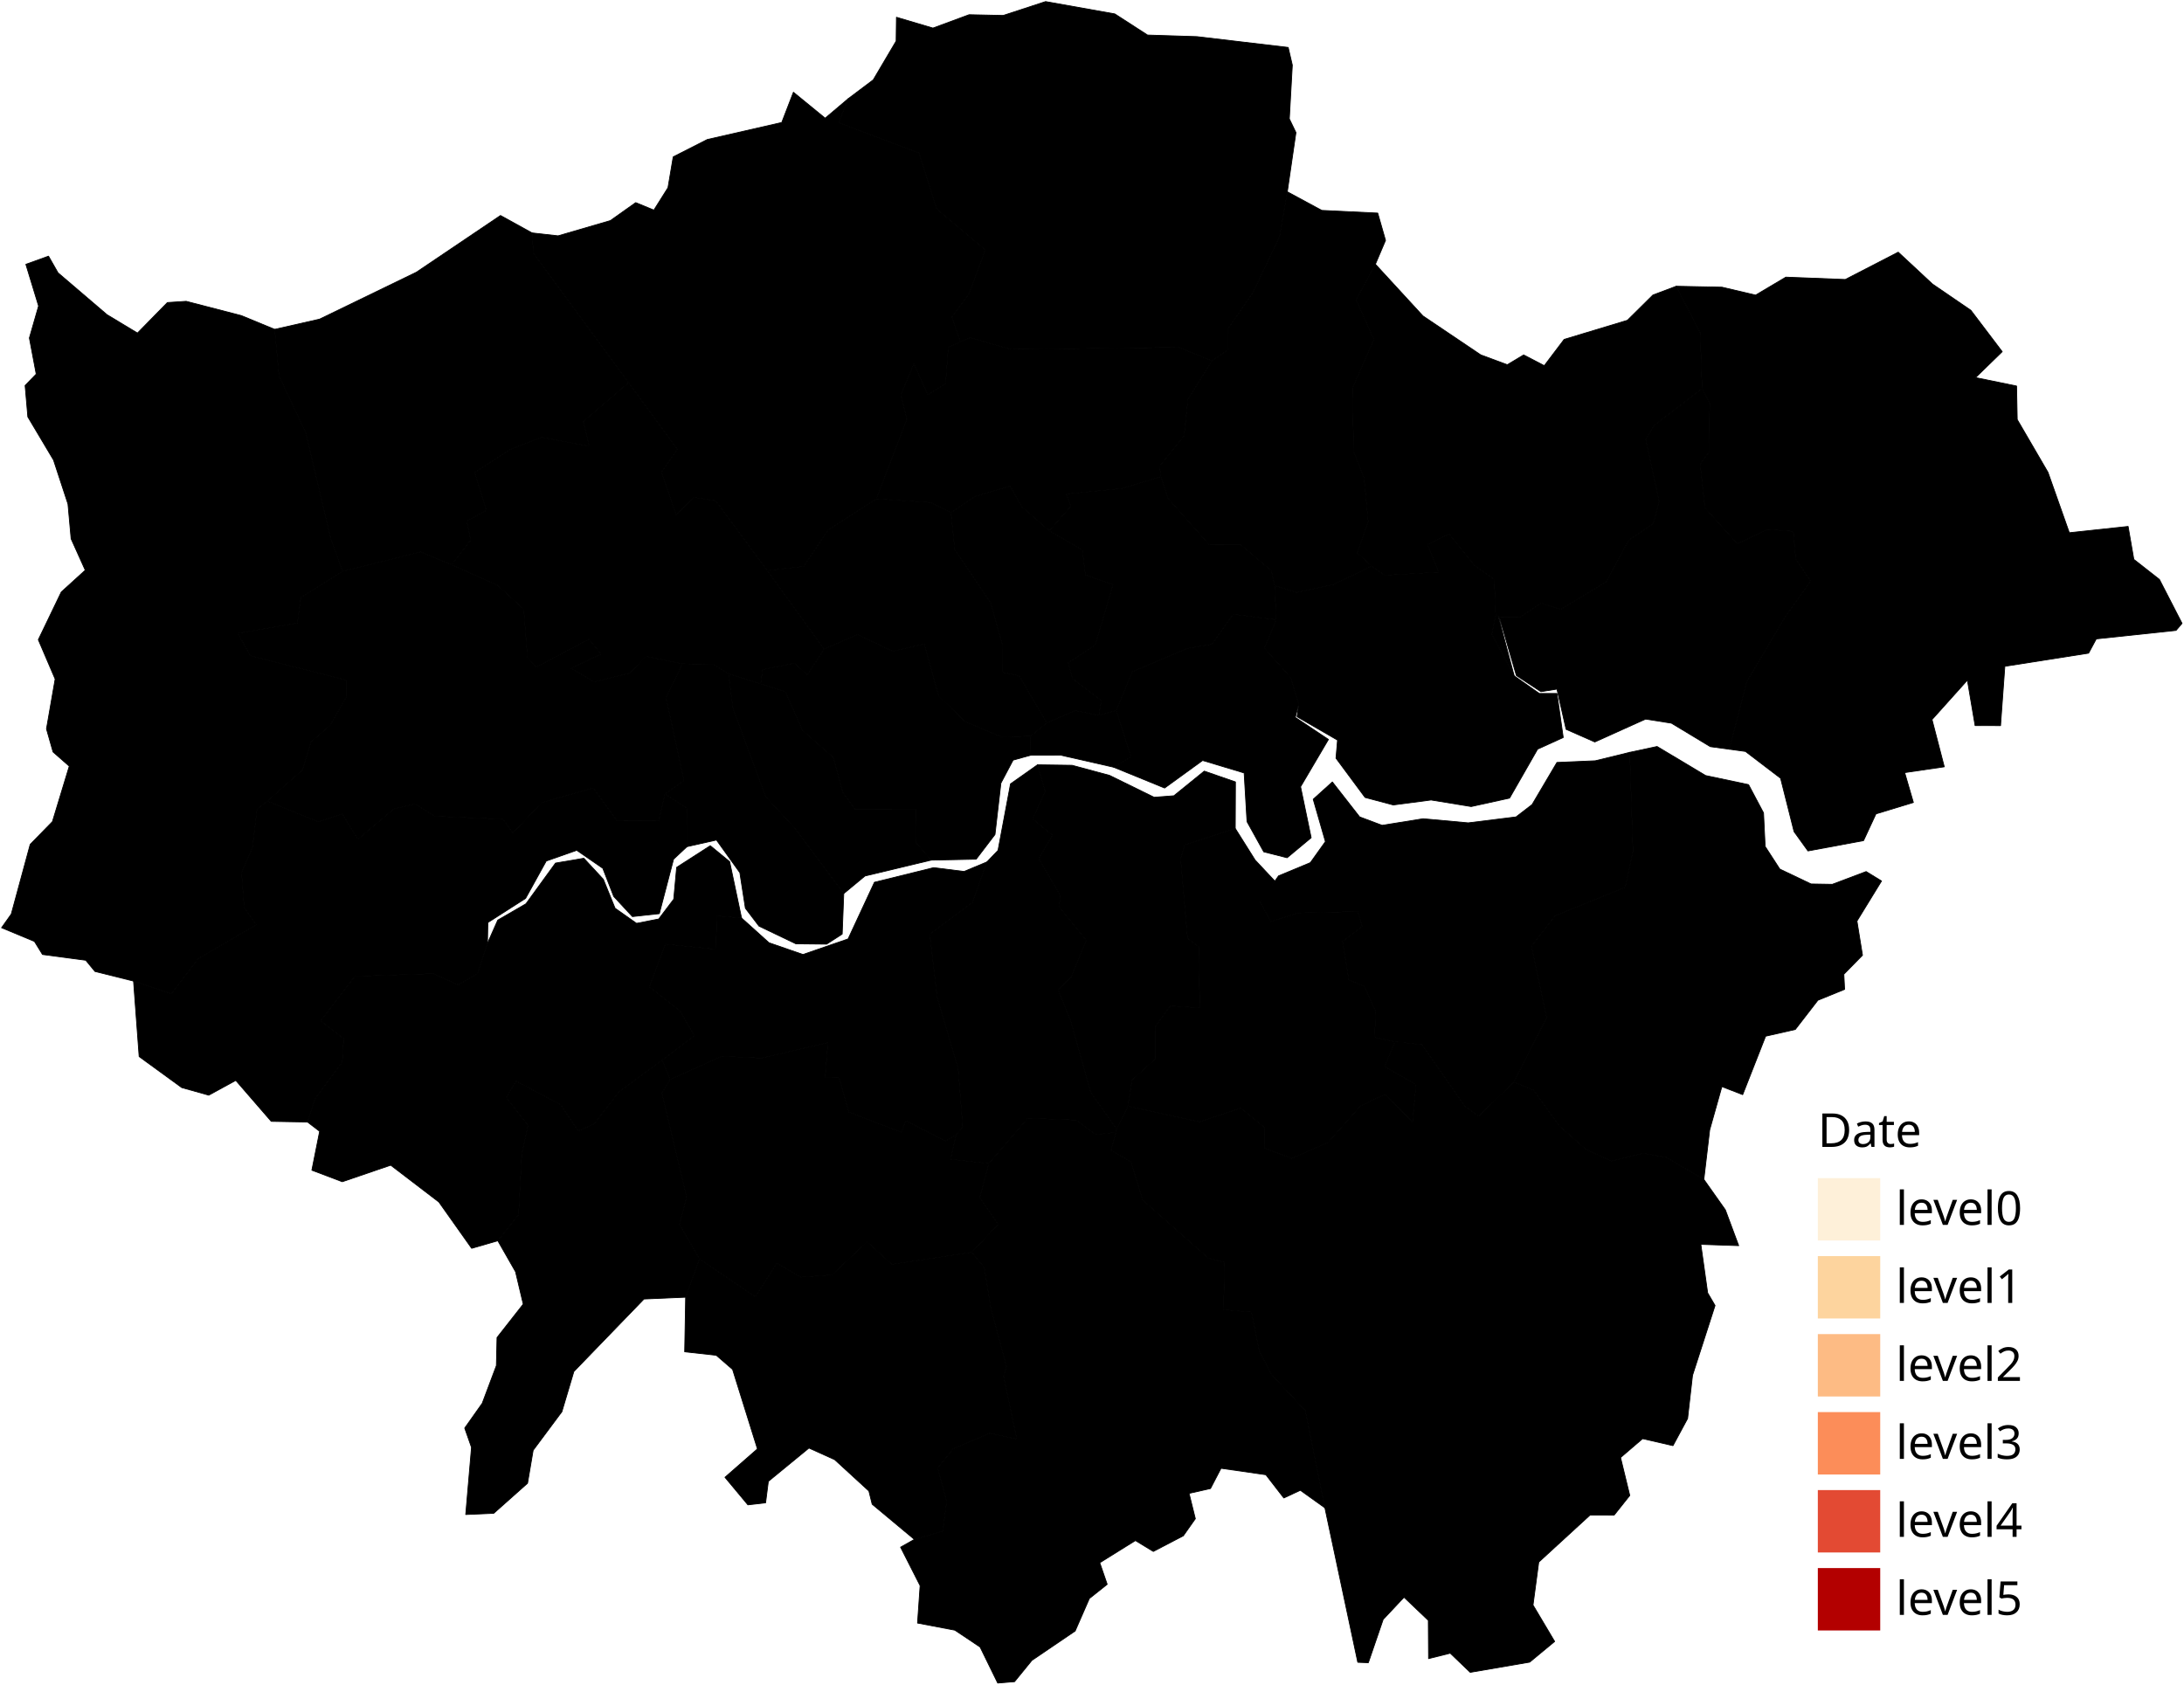
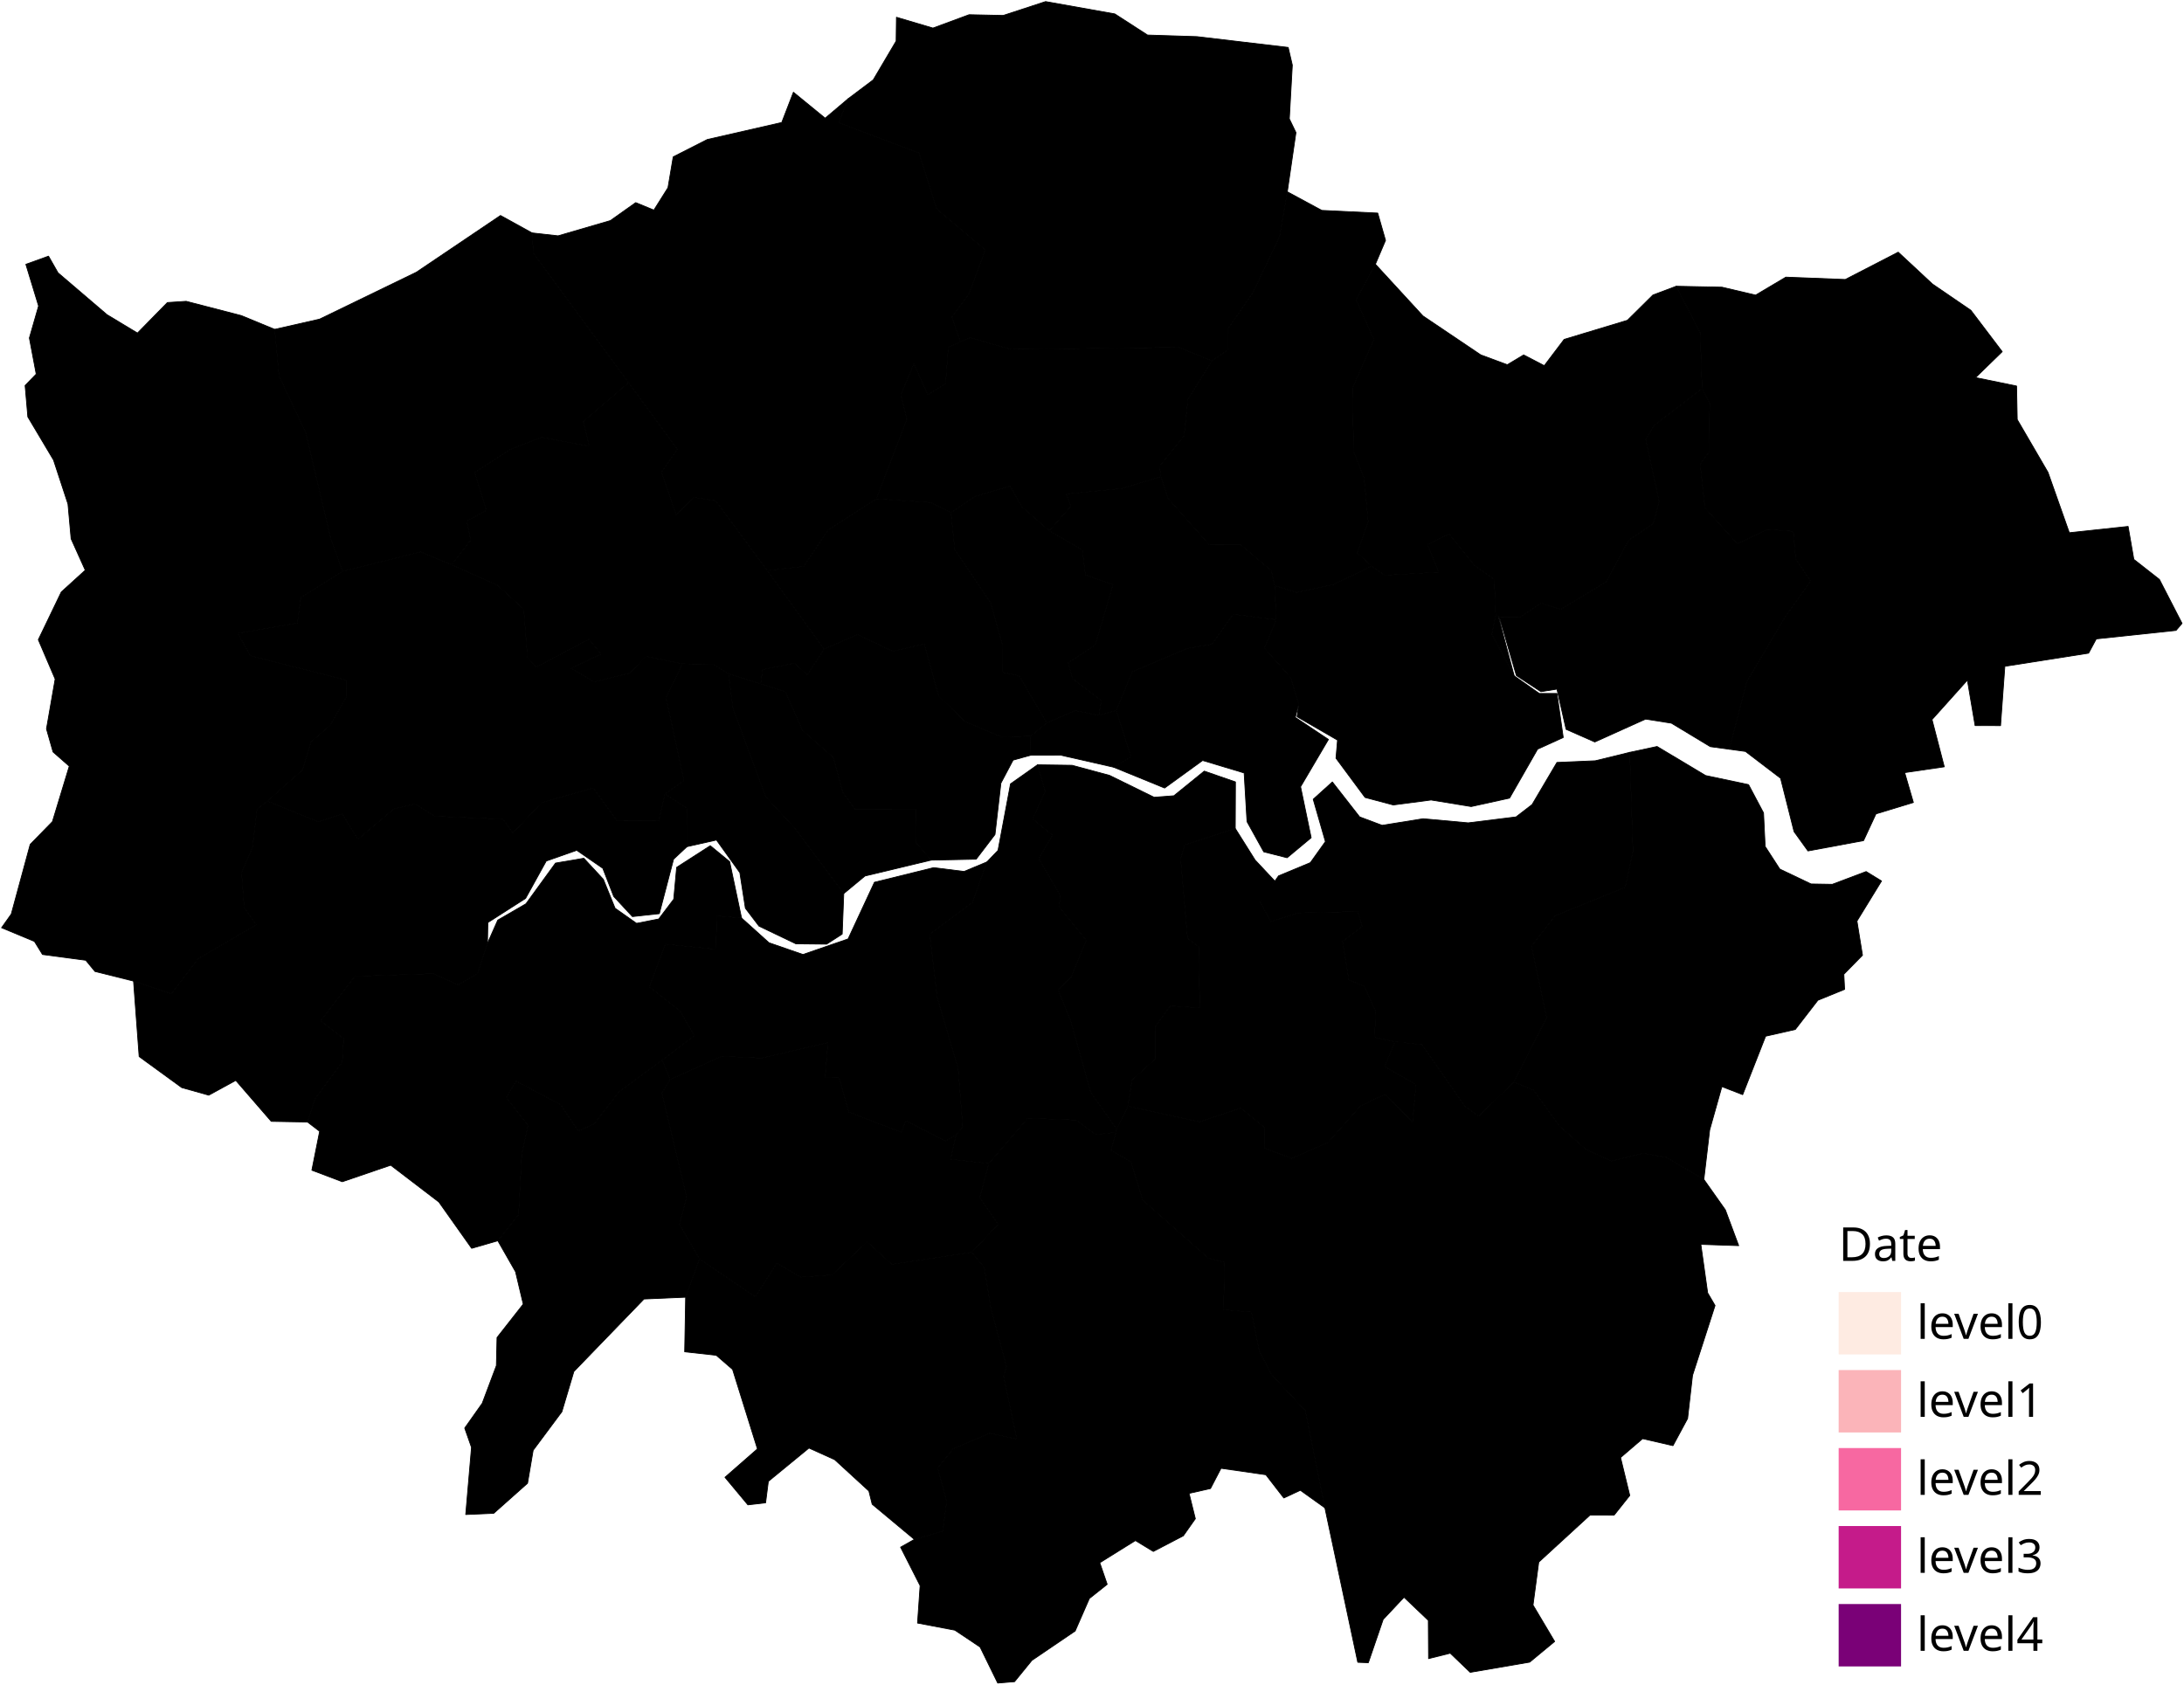
<svg xmlns="http://www.w3.org/2000/svg" version="1.1" baseProfile="tiny" width="1400" height="1080" stroke-linecap="round" stroke-linejoin="round">
-   <g id="g1003" transform="translate(1145.275,-14.7215)">
-     <g id="g979">
-       <path fill="#fdd49e" d="M20 820H60V860H20z" />
-       <path fill="#fdbb84" d="M20 870H60V910H20z" />
-       <path fill="#fc8d59" d="M20 920H60V960H20z" />
-       <path fill="#e34a33" d="M20 970H60V1010H20z" />
-       <path fill="#fef0d9" d="M20 770H60V810H20z" />
-       <path fill="#b30000" d="M20 1020H60V1060H20z" />
+   <g id="g1003" transform="translate(1378.626,-817.6673)">
+     <g id="Text" font-size="30" font-family="Verdana" fill="#000">
+       <text x="-200" y="1626">
+         <tspan x="-200" y="1626">Date</tspan>
+       </text>
+       <text x="-150" y="1676">
+         <tspan x="-150" y="1676">level0</tspan>
+       </text>
+       <text x="-150" y="1726">
+         <tspan x="-150" y="1726">level1</tspan>
+       </text>
+       <text x="-150" y="1776">
+         <tspan x="-150" y="1776">level2</tspan>
+       </text>
+       <text x="-150" y="1826">
+         <tspan x="-150" y="1826">level3</tspan>
+       </text>
+       <text x="-150" y="1876">
+         <tspan x="-150" y="1876">level4</tspan>
+       </text>
    </g>
-     <g id="g971" font-size="30px" font-family="Verdana" fill="#000">
-       <text id="text907" y="1050" x="70" xml:space="preserve">
-         <tspan y="1050" x="70" id="tspan905">level5</tspan>
-       </text>
-       <text xml:space="preserve" x="70" y="1000" id="text921">
-         <tspan id="tspan919" x="70" y="1000">level4</tspan>
-       </text>
-       <text id="text925" y="950" x="70" xml:space="preserve">
-         <tspan y="950" x="70" id="tspan923">level3</tspan>
-       </text>
-       <text xml:space="preserve" x="70" y="900" id="text929">
-         <tspan id="tspan927" x="70" y="900">level2</tspan>
-       </text>
-       <text id="text933" y="850" x="70" xml:space="preserve">
-         <tspan y="850" x="70" id="tspan931">level1</tspan>
-       </text>
-       <text xml:space="preserve" x="70" y="800" id="text937">
-         <tspan id="tspan935" x="70" y="800">level0</tspan>
-       </text>
-       <text id="text941" y="750" x="20" xml:space="preserve">
-         <tspan y="750" x="20" id="tspan939">Date</tspan>
-       </text>
+     <g id="legend-boxes">
+       <path d="m -200 1646 h 40 v 40 h -40 z" fill="#feebe2" />
+       <path d="m -200 1696 h 40 v 40 h -40 z" fill="#fbb4b9" />
+       <path d="m -200 1746 h 40 v 40 h -40 z" fill="#f768a1" />
+       <path d="m -200 1796 h 40 v 40 h -40 z" fill="#c51b8a" />
+       <path d="m -200 1846 h 40 v 40 h -40 z" fill="#7a0177" />
    </g>
  </g>
  <g id="layer" stroke="#000" stroke-width=".5">
    <path d="M 491.81 365.79 528.29 416.136 517.533 432.682 509.221 425.157 488.88 429.254 487.62 438.405 466.952 431.947 457.142 425.863 437.446 425.555 414.047 420.808 403.812 431.519 380.834 437.13 366.072 428.443 385.276 419.377 377.509 409.805 343.963 427.603 338.123 421.616 335.737 390.626 319.032 375.298 289.531 362.062 301.685 346.267 299.207 334.068 311.785 327.224 304.3 302.916 326.829 288.28 347.182 280.336 377.752 286.089 373.92 270.289 402.913 245.319 434.18 288.01 424.021 302.73 433.48 330.185 444.566 318.829 458.771 321.028 491.81 365.79 Z" id="E09000005" />
    <path d="M 825.776 30.396 828.418 41.733 826.499 76.164 830.74 84.978 825.209 122.946 820.27 151.573 803.189 187.472 787.175 210.76 787.002 224.445 776.888 231.286 755.462 222.673 648.056 224.001 621.938 216.465 615.61 219.123 610.189 203.204 621.117 188.444 631.581 160.214 600.476 134.01 589.099 98.097 537.565 78.591 543.829 63.184 559.756 51.196 574.447 26.315 574.636 11.05 598.036 17.991 621.218 9.419 643.082 9.9 670.261 1 714.639 8.915 735.604 22.462 767.295 23.477 825.776 30.396 Z" id="E09000010" />
    <path d="M 715.804 723.889 715.403 725.912 702.352 727.352 689.937 718.072 658.842 716.886 633.878 745.917 609.306 743.192 612.913 727.499 617.144 722.566 614.169 684.807 600.779 639.551 595.994 598.929 623.345 578.55 632.624 552.592 639.758 545.156 647.763 502.525 665.068 490.301 670.011 507.321 661.949 524.947 674.636 535.457 665.86 550.426 679.868 574.306 678.838 581.212 696.301 602.807 686.761 626.076 678.308 634.734 686.311 654.423 699.214 700.409 715.804 723.889 Z" id="E09000022" />
    <path d="M 612.913 727.499 606.161 731.478 580.641 718.505 577.797 725.865 544.095 712.921 537.764 690.522 528.981 690.844 530.676 668.433 488.101 678.342 462.686 677.181 429.531 692.109 424.55 679.552 445.197 664.023 435.758 647.946 416.229 632.652 426.499 605.304 458.976 608.564 459.456 587.167 475.362 588.536 492.964 604.388 514.72 611.921 543.643 601.936 560.533 565.616 598.498 556.235 617.973 558.695 632.624 552.592 623.345 578.55 595.994 598.929 600.779 639.551 614.169 684.807 617.144 722.566 612.913 727.499 Z" id="E09000032" />
    <path d="M 660.636 471.935 660.814 484.134 649.421 487.312 641.61 502.075 637.819 535.003 625.745 550.826 596.93 551.411 587.288 540.425 586.92 518.72 548.025 518.676 540.258 507.989 534.17 485.667 514.353 468.104 503.395 443.366 487.62 438.405 488.88 429.254 509.221 425.157 517.533 432.682 528.29 416.136 549.685 406.805 572.235 417.496 592.496 412.862 601.669 446.097 618.507 462.491 641.934 472.451 660.636 471.935 Z" id="E09000033" />
    <path d="M 1181.964 624.581 1182.441 634.279 1165.321 641.262 1150.836 659.995 1131.814 664.311 1117.111 701.783 1103.776 696.616 1095.961 724.373 1092.222 756.112 1068.103 741.943 1053.328 739.365 1032.943 744.342 1016.593 736.891 999.597 721.828 982.918 698.788 970.386 693.652 991.424 652.41 981.71 606.594 996.769 587.11 1041.82 568.87 1046.782 545.669 1044.691 482.324 1062.23 478.571 1093.359 497.193 1120.869 503.015 1130.477 521.131 1131.517 542.662 1140.913 557.158 1160.91 566.688 1174.565 566.922 1196.245 558.741 1206.121 564.807 1190.366 590.479 1193.912 612.396 1181.964 624.581 Z" id="E09000004" />
    <path d="M 704.36 458.633 715.538 455.502 725.001 485.19 713.915 491.857 680.028 484.148 660.814 484.134 660.636 471.935 671.003 463.407 689.238 455.574 704.36 458.633 Z" id="E09000001" />
    <path d="M 1108.549 480.323 1096.357 478.673 1071.421 463.619 1054.852 461.009 1022.315 475.676 1003.903 467.565 998.043 441.786 987.784 443.427 972.044 433.11 961.067 395.406 974.646 395.516 988.034 386.588 1000.482 390.685 1029.649 373.009 1043.975 346.332 1059.801 335.713 1063.539 321.446 1054.951 281.729 1060.222 272.857 1091.081 249.099 1095.97 258.495 1095.633 289.65 1089.867 297.551 1092.919 325.594 1113.761 348.696 1132.846 339.389 1149.568 340.627 1151.093 358.413 1160.684 372.562 1144.404 395.324 1119.691 437.082 1108.549 480.323 Z M 970.619 433.258 956.297 406.608 958.769 394.503 960.493 395.181 970.619 433.258 Z" id="E09000002" />
    <path d="M 543.829 63.184 537.565 78.591 589.099 98.097 600.476 134.01 631.581 160.214 621.117 188.444 610.189 203.204 615.61 219.123 607.88 222.714 606.149 245.975 594.75 253.125 585.805 233.184 577.499 253.044 581.319 268.771 561.759 319.832 530.915 339.745 515.158 363.108 491.81 365.79 458.771 321.028 444.566 318.829 433.48 330.185 424.021 302.73 434.18 288.01 402.913 245.319 341.945 162.348 341.069 149.312 357.764 151.183 391.244 141.42 407.511 129.886 419.152 134.68 428.193 120.311 431.539 100.547 453.375 89.436 501.117 78.523 508.592 59.116 528.948 75.758 543.829 63.184 Z" id="E09000003" />
    <path d="M 970.386 693.652 982.918 698.788 999.597 721.828 1016.593 736.891 1032.943 744.342 1053.328 739.365 1068.103 741.943 1092.222 756.112 1106.006 775.627 1114.558 798.587 1090.296 797.761 1094.656 828.848 1099.4 836.961 1084.957 881.725 1081.807 909.411 1072.425 926.814 1052.965 922.322 1038.828 934.431 1044.733 958.738 1034.733 971.305 1019.309 971.265 986.38 1001.46 982.713 1028.997 996.579 1052.333 980.577 1065.59 942.441 1072.133 929.649 1059.858 915.742 1063.338 915.589 1038.83 900.023 1023.993 886.652 1038.214 877.145 1065.957 870.365 1065.687 849.298 966.685 836.711 904.256 815.059 881.231 807.24 866.223 802.214 841.162 784.322 839.677 785.03 809.276 774.678 806.646 732.478 769.362 724.999 744.919 712.21 737.287 715.403 725.912 715.804 723.889 723.047 709.158 768.855 719.221 795.443 710.409 810.842 723.045 810.688 736.086 828.077 742.643 851.338 732.407 872.14 709.015 887.653 701.626 905.506 719.227 907.721 695.275 887.596 683.819 894.196 667.829 911.519 669.742 938.985 709.152 947.794 715.59 970.386 693.652 Z" id="E09000006" />
    <path d="M 609.592 328.655 612.041 352.384 634.986 386.396 642.554 413.284 642.495 430.959 653.27 433.229 671.003 463.407 660.636 471.935 641.934 472.451 618.507 462.491 601.669 446.097 592.496 412.862 572.235 417.496 549.685 406.805 528.29 416.136 491.81 365.79 515.158 363.108 530.915 339.745 561.759 319.832 596.445 322.114 609.592 328.655 Z" id="E09000007" />
    <path d="M 715.403 725.912 712.21 737.287 724.999 744.919 732.478 769.362 774.678 806.646 785.03 809.276 784.322 839.677 802.214 841.162 807.24 866.223 815.059 881.231 836.711 904.256 849.298 966.685 833.552 955.418 822.958 960.353 811.438 945.452 782.718 941.312 775.966 954.292 762.223 957.397 766.253 973.65 758.543 984.594 739.314 994.628 727.832 987.64 704.99 1001.864 709.745 1015.7 698.324 1024.787 689.211 1045.629 661.494 1064.445 650.355 1078.11 639.557 1079 628.263 1055.909 612.116 1045.101 588.153 1040.536 589.815 1016.568 577.283 991.894 586.125 986.903 604.324 981.626 606.839 962.617 601.074 941.104 611 928.817 634.544 918.808 651.822 922.611 643.317 882.217 645.181 876.032 635.189 838.805 630.991 812.661 622.896 802.834 639.843 784.96 628.033 767.76 633.878 745.917 658.842 716.886 689.937 718.072 702.352 727.352 715.403 725.912 Z" id="E09000008" />
    <path d="M 289.531 362.062 319.032 375.298 335.737 390.626 338.123 421.616 343.963 427.603 377.509 409.805 385.276 419.377 366.072 428.443 380.834 437.13 403.812 431.519 414.047 420.808 437.446 425.555 426.925 447.283 438.452 500.45 426.222 509.034 422.327 526.249 395.612 526.362 380.327 505.171 347.297 514.493 328.729 534.129 322.419 525.143 278.708 523.294 265.993 515.34 252.341 518.65 229.401 538.116 219.426 521.791 204.163 526.892 171.356 513.568 193.904 493.596 199.338 475.656 211.598 465.017 222.264 446.424 222.229 436.051 160.463 420.383 152.443 406.002 190.633 399.456 192.834 383.072 219.571 366.314 269.698 353.798 289.531 362.062 Z" id="E09000009" />
    <path d="M 970.386 693.652 947.794 715.59 938.985 709.152 911.519 669.742 894.196 667.829 881.146 665.091 881.884 648.547 874.571 632.38 864.634 628.188 860.626 603.566 873.214 593.946 870.382 584.4 832.061 585.259 814.616 590.874 807.83 578.35 819.572 561.513 839.979 553.028 849.609 539.531 841.799 512.4 854.082 501.307 871.568 523.7 885.949 529.107 912.242 524.878 941.171 527.522 971.823 523.709 982.09 515.805 998.031 488.798 1022.642 487.725 1044.691 482.324 1046.782 545.669 1041.82 568.87 996.769 587.11 981.71 606.594 991.424 652.41 970.386 693.652 Z" id="E09000011" />
    <path d="M 817.114 375.419 818.101 397.297 790.445 393.805 776.901 413.022 761.128 415.696 725.822 430.657 715.538 455.502 704.36 458.633 706.008 449.136 687.481 435.041 684.783 424.949 702.042 413.568 713.463 374.786 695.77 368.556 693.802 352.539 672.595 340.249 686.407 324.568 683.518 316.67 719.228 313.166 744.185 305.561 748.747 319.583 775.324 349.326 795.47 349.37 814.955 365.826 817.114 375.419 Z" id="E09000012" />
    <path d="M 466.952 431.947 469.89 454.254 490.76 510.712 509.159 530.537 540.883 572.85 539.867 598.842 529.88 605.284 510.212 605.077 486.525 593.729 477.809 582.267 474.264 559.473 459.27 538.531 440.397 542.78 440.576 518.234 426.222 509.034 438.452 500.45 426.925 447.283 437.446 425.555 457.142 425.863 466.952 431.947 Z" id="E09000013" />
    <path d="M 776.888 231.286 761.517 255.977 759.017 279.442 743.299 298.927 744.185 305.561 719.228 313.166 683.518 316.67 686.407 324.568 672.595 340.249 654.946 324.779 647.496 311.626 625.008 318.269 609.592 328.655 596.445 322.114 561.759 319.832 581.319 268.771 577.499 253.044 585.805 233.184 594.75 253.125 606.149 245.975 607.88 222.714 615.61 219.123 621.938 216.465 648.056 224.001 755.462 222.673 776.888 231.286 Z" id="E09000014" />
    <path d="M 341.069 149.312 341.945 162.348 402.913 245.319 373.92 270.289 377.752 286.089 347.182 280.336 326.829 288.28 304.3 302.916 311.785 327.224 299.207 334.068 301.685 346.267 289.531 362.062 269.698 353.798 219.571 366.314 211.994 345.232 196.003 277.432 178.895 241.135 176.058 211.138 204.865 204.592 266.901 174.513 320.833 138.141 341.069 149.312 Z" id="E09000015" />
    <path d="M 1364.18 337.481 1367.848 358.616 1384.264 371.487 1398.753 399.635 1394.921 404.155 1343.777 409.591 1338.86 418.747 1285.164 427.184 1282.405 465.213 1266.087 465.17 1261.147 436.057 1238.486 461.312 1246.344 491.594 1220.957 495.313 1226.537 514.47 1202.548 521.779 1194.589 538.919 1158.953 545.542 1150.028 533.14 1141.407 498.94 1118.868 481.745 1108.549 480.323 1119.691 437.082 1144.404 395.324 1160.684 372.562 1151.093 358.413 1149.568 340.627 1132.846 339.389 1113.761 348.696 1092.919 325.594 1089.867 297.551 1095.633 289.65 1095.97 258.495 1091.081 249.099 1089.903 213.381 1074.476 183.509 1103.849 184.109 1125.37 189.183 1144.774 177.666 1182.886 179.169 1216.809 161.649 1238.785 182.105 1263.379 198.928 1283.478 225.442 1266.385 242.072 1292.678 247.471 1293.096 268.958 1312.808 302.789 1326.493 341.528 1364.18 337.481 Z" id="E09000016" />
    <path d="M 176.058 211.138 178.895 241.135 196.003 277.432 211.994 345.232 219.571 366.314 192.834 383.072 190.633 399.456 152.443 406.002 160.463 420.383 222.229 436.051 222.264 446.424 211.598 465.017 199.338 475.656 193.904 493.596 171.356 513.568 164.751 518.84 161.857 543.143 154.849 559.447 156.543 581.904 164.314 592.889 127.125 614.544 109.885 637.073 85.6 628.966 60.88 622.801 54.981 615.614 27.244 611.927 22.068 603.541 1 594.765 7.229 585.98 19.346 541.332 33.603 526.732 44.394 491.194 33.998 482.07 29.784 467.293 35.35 435.355 24.553 410.119 39.284 379.51 54.639 365.554 45.586 345.435 43.567 323.114 34.305 294.916 17.838 267.261 16.093 247.132 23.2 239.823 18.827 216.674 24.721 196.164 16.571 169.444 31.105 164.21 37.199 174.897 68.602 201.738 88.11 213.509 107.302 193.949 119.341 193.156 154.683 202.31 176.058 211.138 Z" id="E09000017" />
    <path d="M 426.222 509.034 440.576 518.234 440.397 542.78 431.772 550.837 422.656 585.729 405.389 587.62 393.411 574.697 386.417 556.672 369.701 545.126 350.165 551.996 336.919 575.944 312.731 591.436 312.473 604.794 306.117 624.182 293.756 631.385 277.768 624.206 227.456 625.891 205.549 654.449 220.277 665.884 219.424 680.845 202.042 704.241 197.102 719.315 173.873 718.906 151.146 692.652 133.822 702.116 116.51 697.255 89.198 677.373 85.6 628.966 109.885 637.073 127.125 614.544 164.314 592.889 156.543 581.904 154.849 559.447 161.857 543.143 164.751 518.84 171.356 513.568 204.163 526.892 219.426 521.791 229.401 538.116 252.341 518.65 265.993 515.34 278.708 523.294 322.419 525.143 328.729 534.129 347.297 514.493 380.327 505.171 395.612 526.362 422.327 526.249 426.222 509.034 Z" id="E09000018" />
    <path d="M 672.595 340.249 693.802 352.539 695.77 368.556 713.463 374.786 702.042 413.568 684.783 424.949 687.481 435.041 706.008 449.136 704.36 458.633 689.238 455.574 671.003 463.407 653.27 433.229 642.495 430.959 642.554 413.284 634.986 386.396 612.041 352.384 609.592 328.655 625.008 318.269 647.496 311.626 654.946 324.779 672.595 340.249 Z" id="E09000019" />
    <path d="M 487.62 438.405 503.395 443.366 514.353 468.104 534.17 485.667 540.258 507.989 548.025 518.676 586.92 518.72 587.288 540.425 596.93 551.411 554.479 561.591 540.883 572.85 509.159 530.537 490.76 510.712 469.89 454.254 466.952 431.947 487.62 438.405 Z" id="E09000020" />
    <path d="M 429.531 692.109 424.289 700.742 440.132 767.399 435.592 785.059 448.379 807.056 439.518 831.638 412.812 832.79 367.86 879.286 360.191 905.039 341.769 929.78 338.177 950.9 316.485 970.189 298.538 970.966 302.238 927.937 297.885 915.528 309.122 899.632 318.181 875.505 318.605 857.485 335.402 836.069 330.471 815.302 319.12 795.44 332.418 778.696 334.478 739.763 338.479 721.552 324.508 703.551 330.79 693.05 359.401 708.195 370.653 725.041 380.859 720.567 396.595 700.142 424.55 679.552 429.531 692.109 Z" id="E09000021" />
    <path d="M 804.578 551.373 817.211 564.843 811.615 574.606 811.437 574.841 807.83 578.35 814.616 590.874 832.061 585.259 870.382 584.4 873.214 593.946 860.626 603.566 864.634 628.188 874.571 632.38 881.884 648.547 881.146 665.091 894.196 667.829 887.596 683.819 907.721 695.275 905.506 719.227 887.653 701.626 872.14 709.015 851.338 732.407 828.077 742.643 810.688 736.086 810.842 723.045 795.443 710.409 768.855 719.221 723.047 709.158 725.619 692.526 740.41 678.895 740.365 658.37 750.179 644.874 769.085 646.112 768.364 606.93 761.236 601.532 756.811 550.57 759.465 541.682 791.831 531.101 804.578 551.373 Z" id="E09000023" />
    <path d="M 612.913 727.499 609.306 743.192 633.878 745.917 628.033 767.76 639.843 784.96 622.896 802.834 571.679 810.551 555.811 796.108 533.37 817.304 513.332 818.764 497.943 809.822 484.119 831.333 448.379 807.056 435.592 785.059 440.132 767.399 424.289 700.742 429.531 692.109 462.686 677.181 488.101 678.342 530.676 668.433 528.981 690.844 537.764 690.522 544.095 712.921 577.797 725.865 580.641 718.505 606.161 731.478 612.913 727.499 Z" id="E09000024" />
    <path d="M 958.769 394.503 956.297 406.608 970.619 433.258 986.72 444.584 998.073 444.572 1002.082 472.821 985.652 480.272 967.678 511.663 943.071 517.074 917.375 512.869 893.13 516.055 875.033 511.24 856.399 486.084 857.392 474.493 831.448 459.499 832.49 451.551 827.45 434.493 810.481 415.524 818.101 397.297 817.114 375.419 831.183 379.816 855.061 374.658 879.263 362.918 887.548 368.794 922.275 366.793 915.031 349.105 928.932 342.34 945.231 362.508 957.89 371.464 958.769 394.503 Z" id="E09000025" />
    <path d="M 881.673 169.389 912.151 202.542 949.187 227.493 966.194 233.822 976.695 227.526 989.909 234.411 1002.651 217.577 1043.198 205.328 1059.569 189.118 1074.476 183.509 1089.903 213.381 1091.081 249.099 1060.222 272.857 1054.951 281.729 1063.539 321.446 1059.801 335.713 1043.975 346.332 1029.649 373.009 1000.482 390.685 988.034 386.588 974.646 395.516 961.067 395.406 960.493 395.181 958.769 394.503 957.89 371.464 945.231 362.508 928.932 342.34 915.031 349.105 922.275 366.793 887.548 368.794 879.263 362.918 870.006 354.468 877.051 334.427 874.413 306.44 867.712 289.562 866.945 248.842 880.675 217.638 869.282 192.151 881.673 169.389 Z" id="E09000026" />
    <path d="M 475.362 588.536 459.456 587.167 458.976 608.564 426.499 605.304 416.229 632.652 435.758 647.946 445.197 664.023 424.55 679.552 396.595 700.142 380.859 720.567 370.653 725.041 359.401 708.195 330.79 693.05 324.508 703.551 338.479 721.552 334.478 739.763 332.418 778.696 319.12 795.44 302.352 800.298 281.327 770.611 250.458 747.007 219.422 757.609 199.906 750.219 204.89 725.281 197.102 719.315 202.042 704.241 219.424 680.845 220.277 665.884 205.549 654.449 227.456 625.891 277.768 624.206 293.756 631.385 306.117 624.182 312.473 604.794 319.072 589.883 337.132 579.422 356.093 553.316 374.242 550.222 386.771 563.734 394.285 582.272 408.042 591.948 422.255 589.161 431.875 576.446 433.743 556.045 455.309 542.168 467.725 552.387 475.362 588.536 Z" id="E09000027" />
    <path d="M 791.831 531.101 759.465 541.682 756.811 550.57 761.236 601.532 768.364 606.93 769.085 646.112 750.179 644.874 740.365 658.37 740.41 678.895 725.619 692.526 723.047 709.158 715.804 723.889 699.214 700.409 686.311 654.423 678.308 634.734 686.761 626.076 696.301 602.807 678.838 581.212 679.868 574.306 665.86 550.426 674.636 535.457 661.949 524.947 670.011 507.321 665.068 490.301 687.25 490.621 711.241 497.091 739.851 511.13 752.482 510.151 771.968 494.348 791.948 501.279 791.831 531.101 Z" id="E09000028" />
    <path d="M 622.896 802.834 630.991 812.661 635.189 838.805 645.181 876.032 643.317 882.217 651.822 922.611 634.544 918.808 611 928.817 601.074 941.104 606.839 962.617 604.324 981.626 586.125 986.903 559.085 964.352 556.972 955.871 535.071 935.793 518.566 928.332 492.533 949.693 490.769 963.457 479.424 964.75 464.711 947.089 485.519 928.883 469.601 877.927 459.132 868.861 438.896 866.643 439.518 831.638 448.379 807.056 484.119 831.333 497.943 809.822 513.332 818.764 533.37 817.304 555.811 796.108 571.679 810.551 622.896 802.834 Z" id="E09000029" />
    <path d="M 818.101 397.297 810.481 415.524 827.45 434.493 832.49 451.551 830.319 459.904 851.565 474.069 833.712 504.371 840.5 537.056 825.077 549.903 810.101 546.115 799.364 526.754 797.525 495.537 770.921 487.526 746.549 505.197 713.915 491.857 725.001 485.19 715.538 455.502 725.822 430.657 761.128 415.696 776.901 413.022 790.445 393.805 818.101 397.297 Z" id="E09000030" />
    <path d="M 881.673 169.389 869.282 192.151 880.675 217.638 866.945 248.842 867.712 289.562 874.413 306.44 877.051 334.427 870.006 354.468 879.263 362.918 855.061 374.658 831.183 379.816 817.114 375.419 814.955 365.826 795.47 349.37 775.324 349.326 748.747 319.583 744.185 305.561 743.299 298.927 759.017 279.442 761.517 255.977 776.888 231.286 787.002 224.445 787.175 210.76 803.189 187.472 820.27 151.573 825.209 122.946 847.29 134.872 883.165 136.6 888.167 154.087 881.673 169.389 Z" id="E09000031" />
  </g>
</svg>
